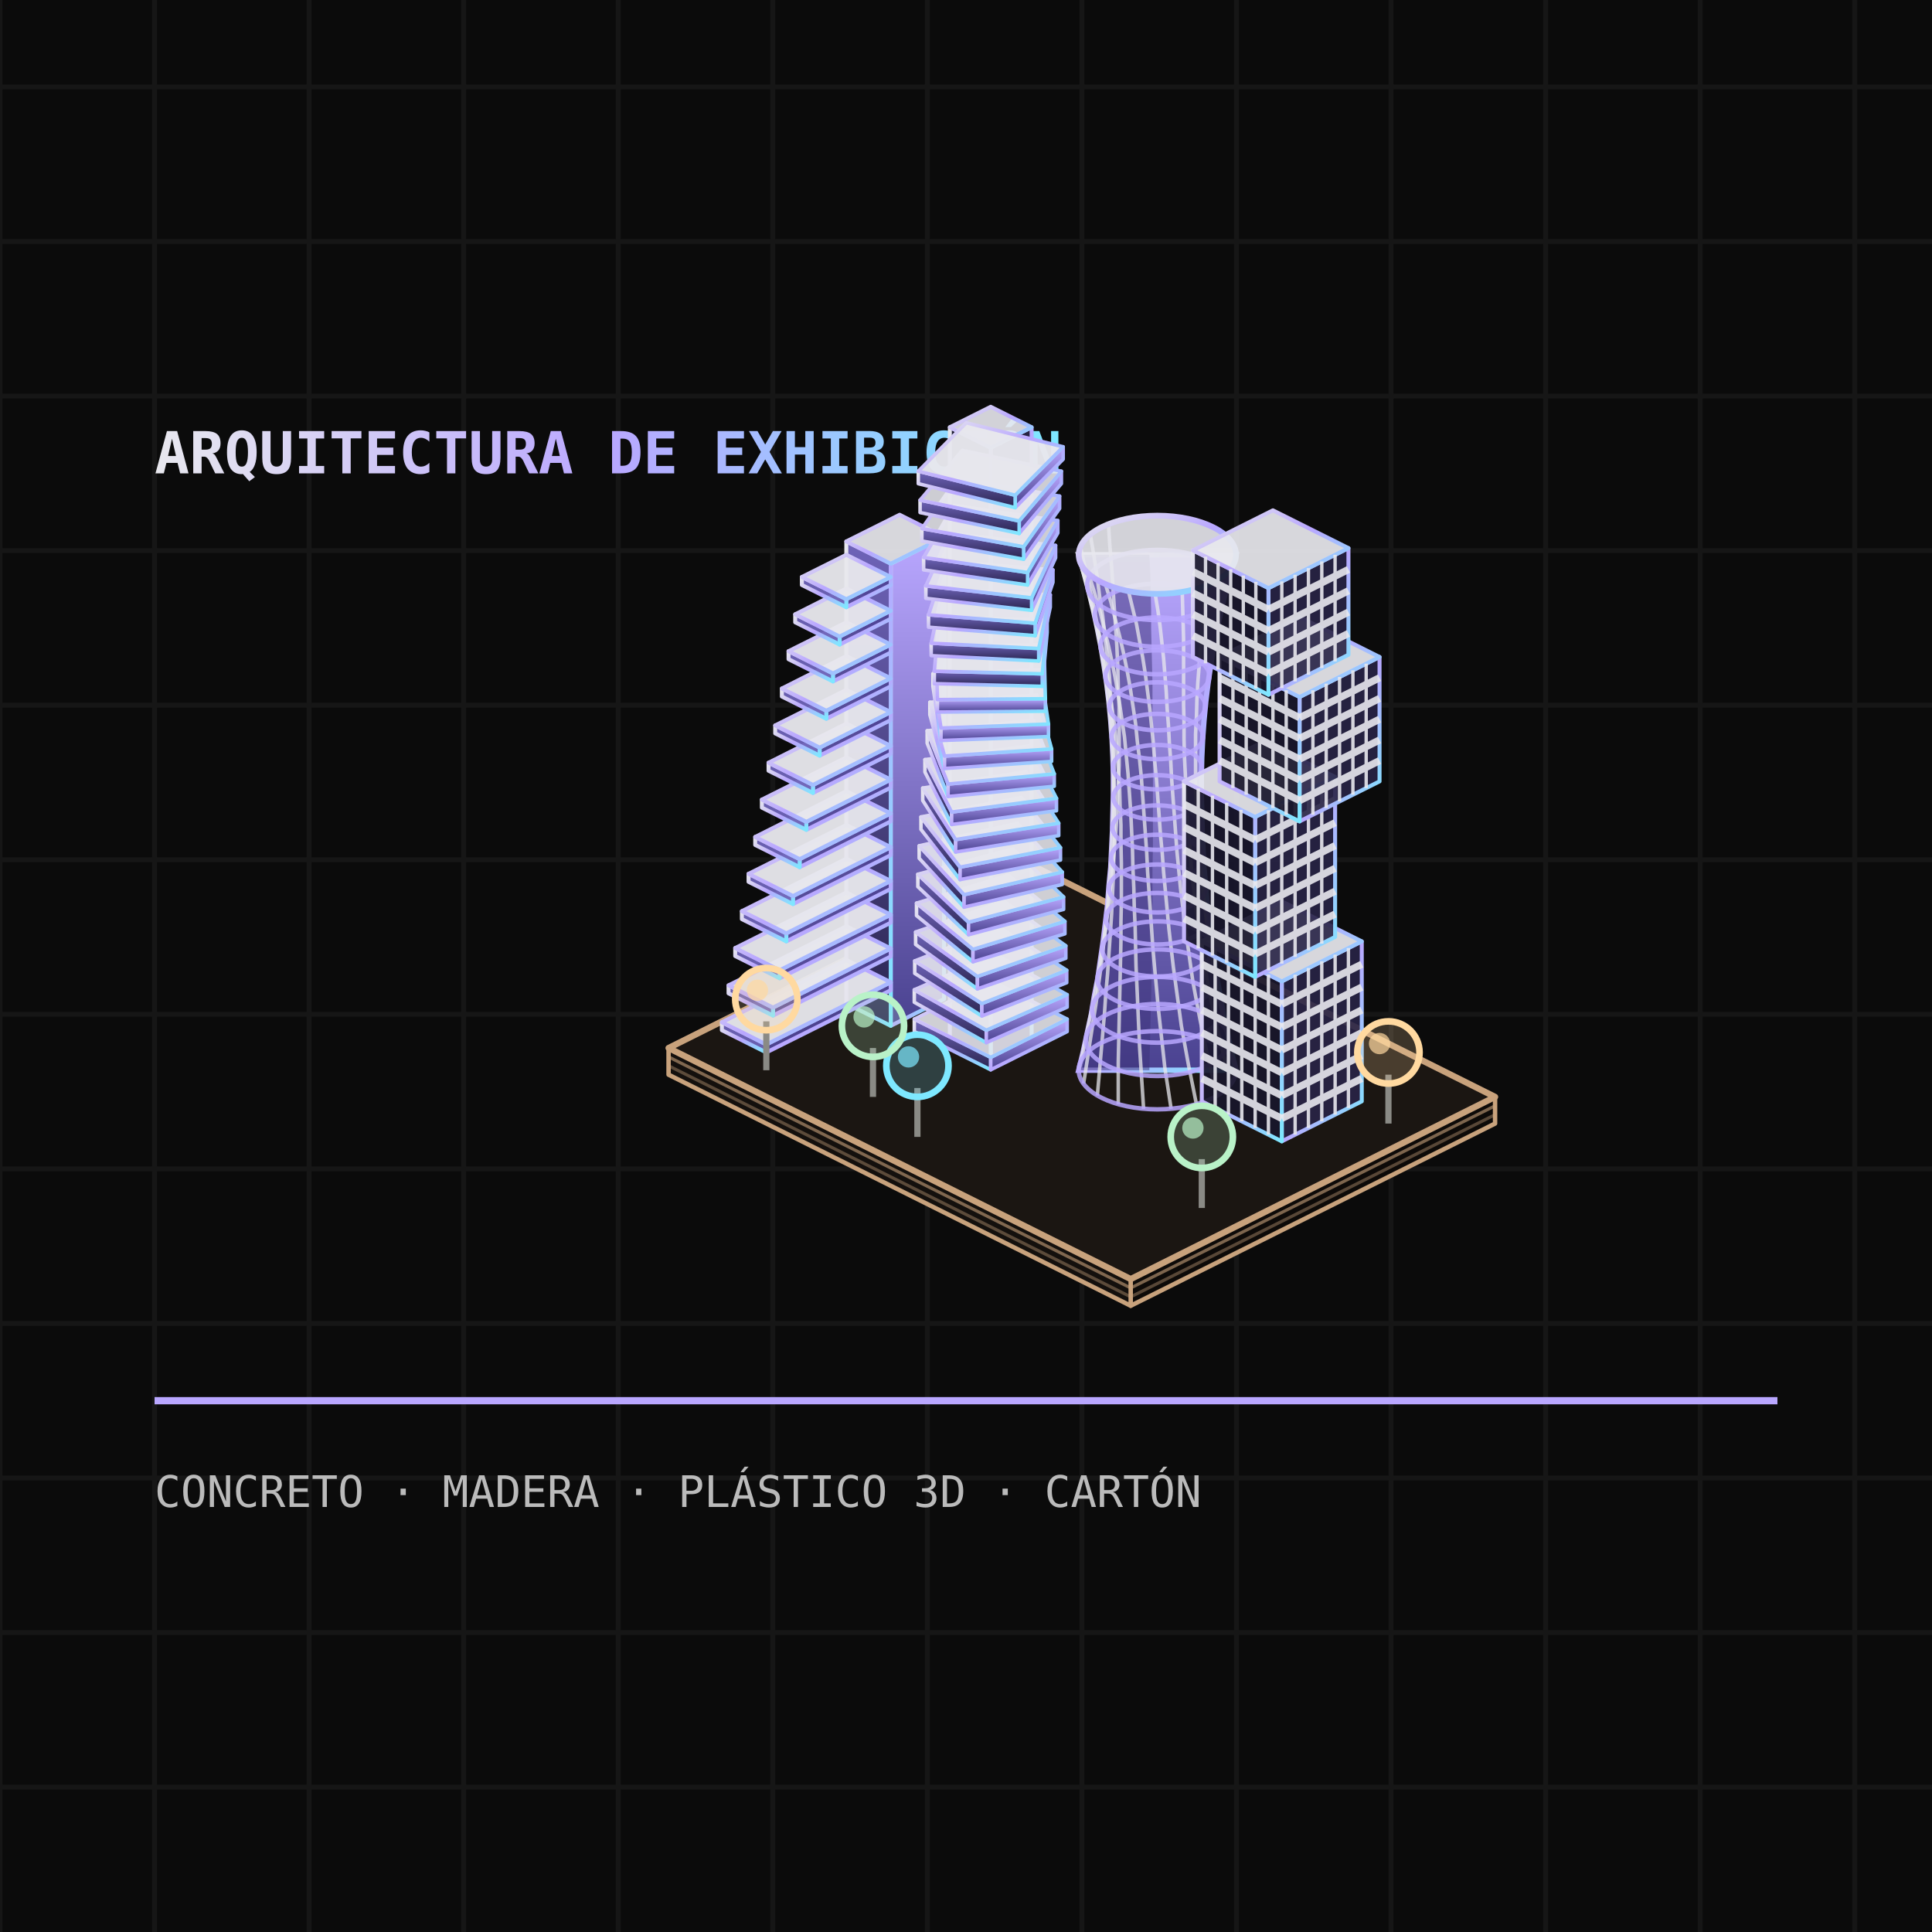
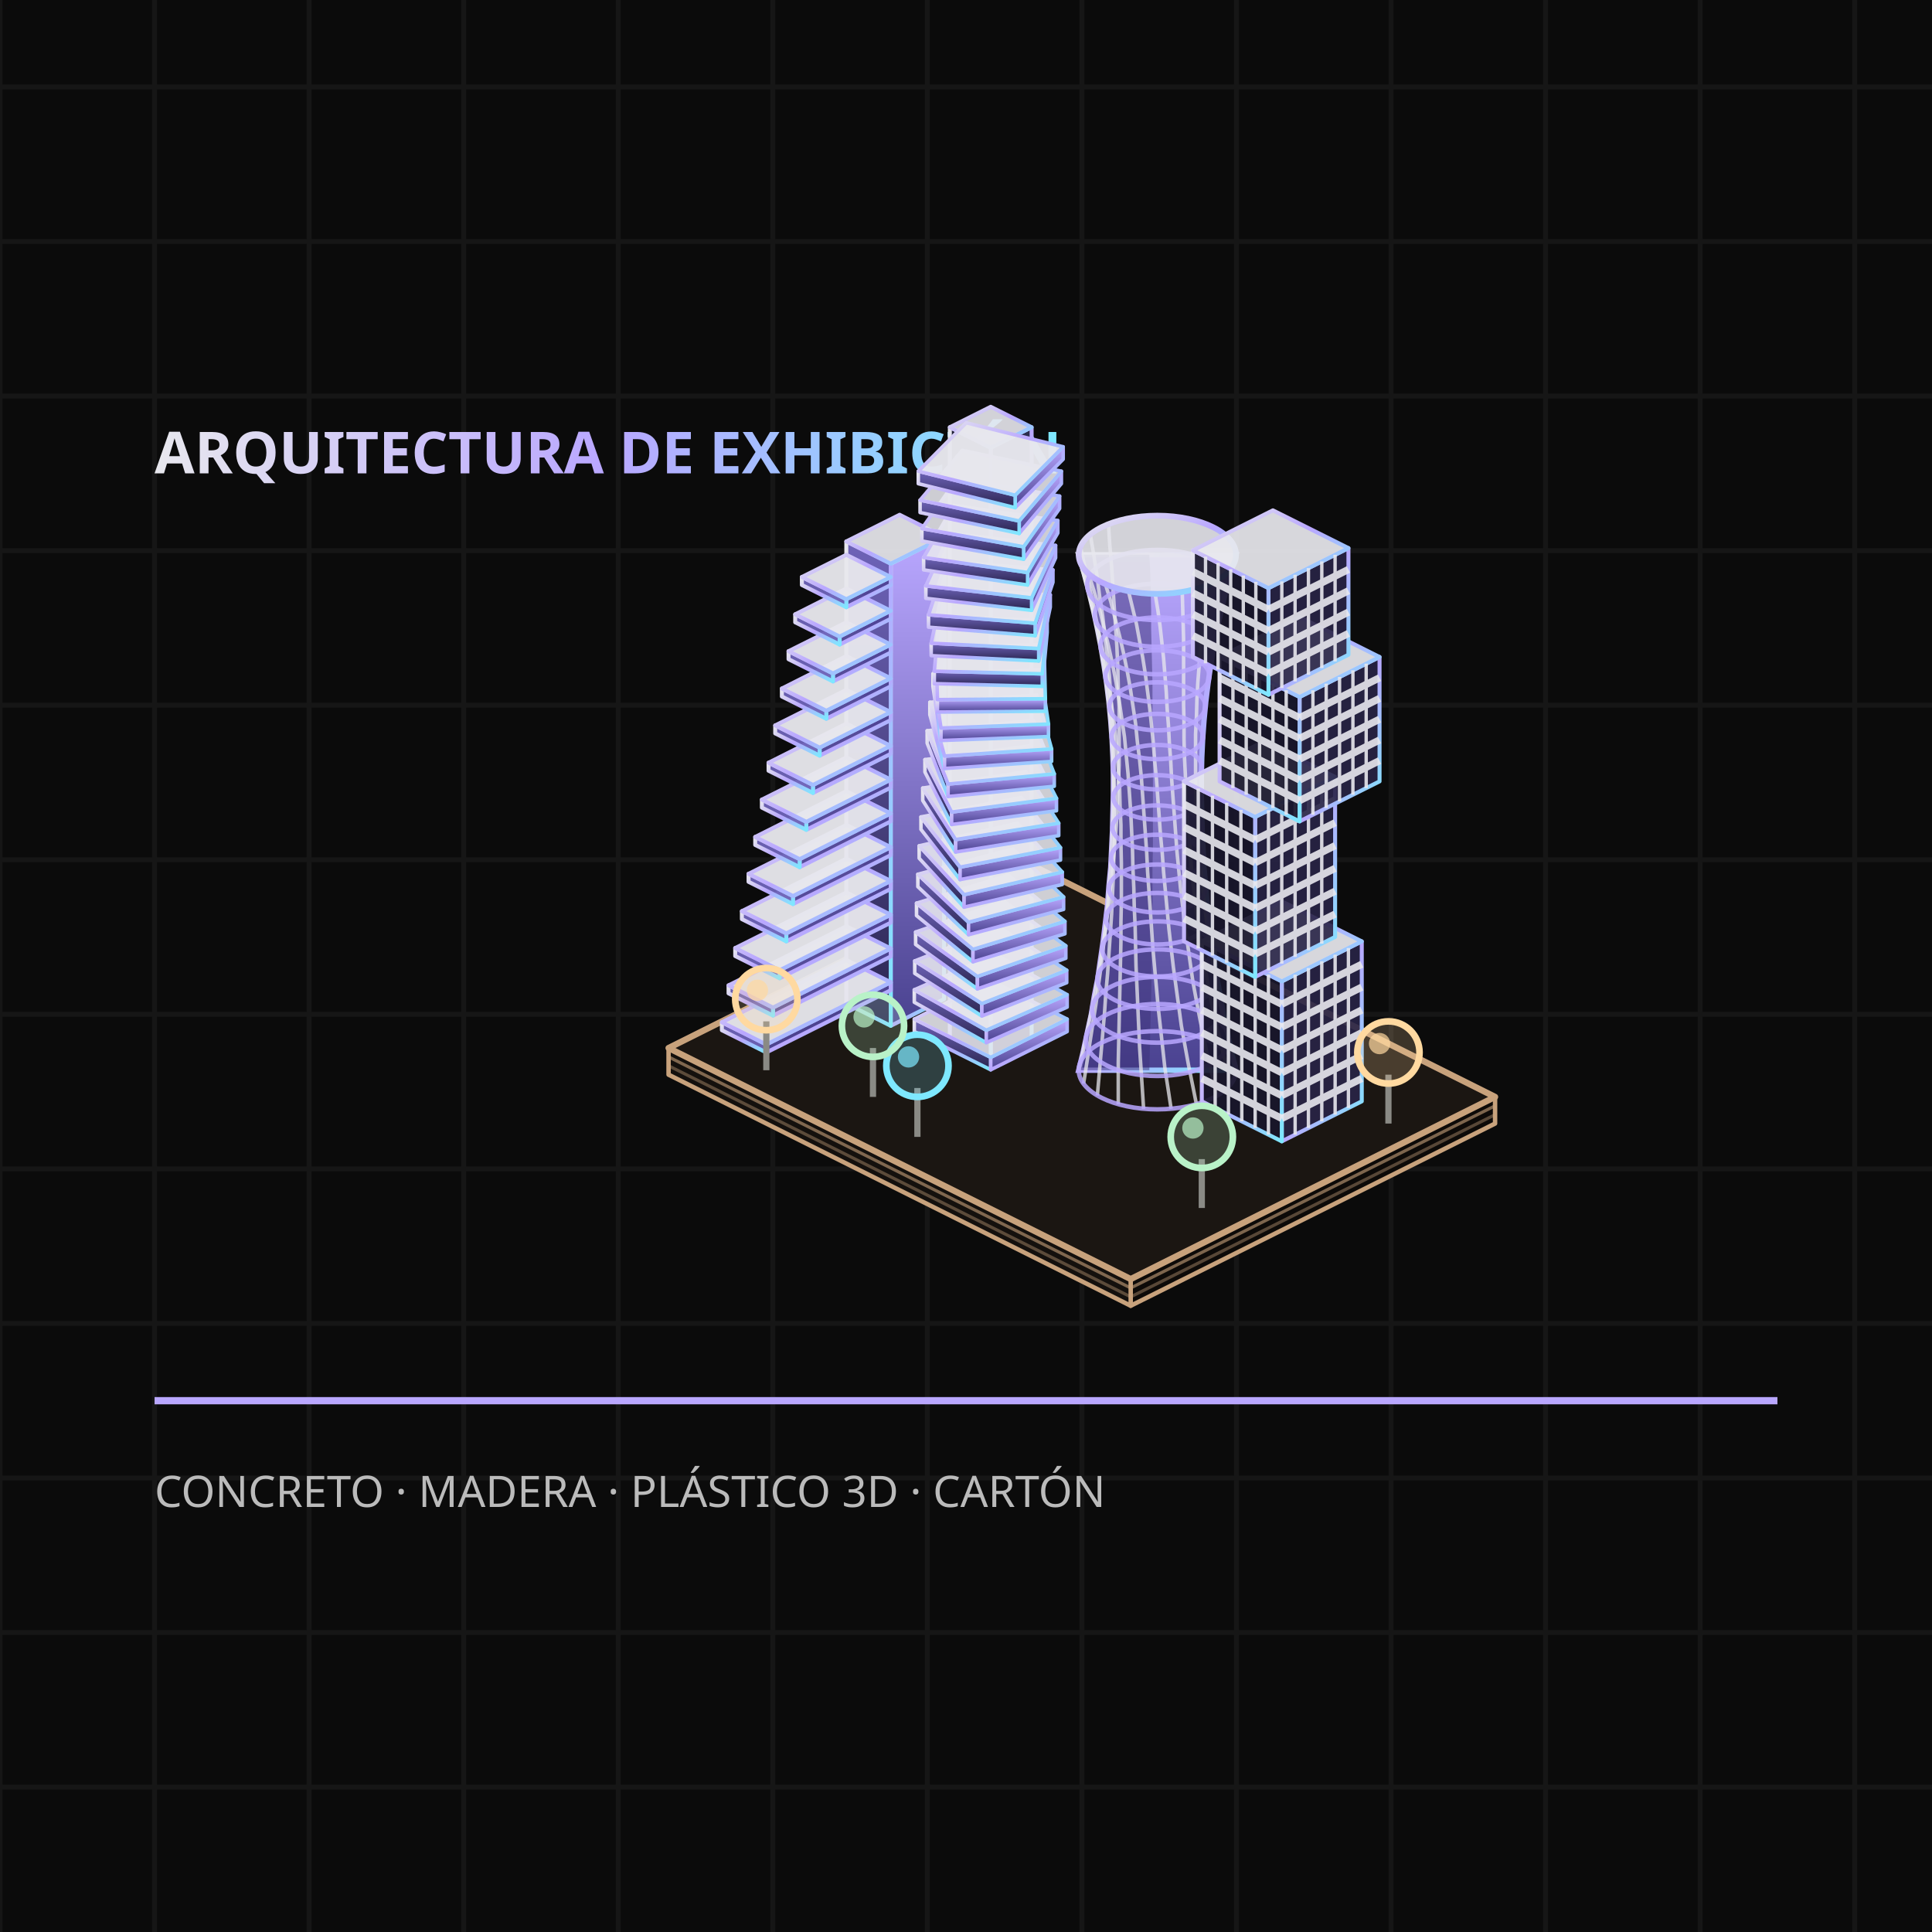
<svg xmlns="http://www.w3.org/2000/svg" viewBox="0 -50 400 400" role="img" aria-label="Representación arquitectónica de exhibición: complejo de cuatro torres sobre una base de madera">
  <defs>
    <linearGradient id="cromo" x1="0" x2="1">
      <stop offset="0" stop-color="#e8e8ee" />
      <stop offset="0.5" stop-color="#b9a7ff" />
      <stop offset="1" stop-color="#7ee8ff" />
    </linearGradient>
  </defs>
  <rect y="-50" width="400" height="400" fill="#0b0b0b" />
  <g stroke="#161616" stroke-width="1">
    <path d="M0 -50V350" />
    <path d="M32 -50V350" />
    <path d="M64 -50V350" />
    <path d="M96 -50V350" />
    <path d="M128 -50V350" />
    <path d="M160 -50V350" />
    <path d="M192 -50V350" />
    <path d="M224 -50V350" />
    <path d="M256 -50V350" />
    <path d="M288 -50V350" />
    <path d="M320 -50V350" />
    <path d="M352 -50V350" />
    <path d="M384 -50V350" />
    <path d="M0 -64H400" />
    <path d="M0 -32H400" />
    <path d="M0 0H400" />
    <path d="M0 32H400" />
    <path d="M0 64H400" />
    <path d="M0 96H400" />
    <path d="M0 128H400" />
    <path d="M0 160H400" />
    <path d="M0 192H400" />
    <path d="M0 224H400" />
    <path d="M0 256H400" />
    <path d="M0 288H400" />
    <path d="M0 320H400" />
  </g>
  <defs>
    <linearGradient id="fL" x1="0" y1="0" x2="0" y2="1">
      <stop offset="0" stop-color="#6e63b8" />
      <stop offset="1" stop-color="#2a2550" />
    </linearGradient>
    <linearGradient id="fR" x1="0" y1="0" x2="0" y2="1">
      <stop offset="0" stop-color="#b9a7ff" />
      <stop offset="1" stop-color="#4a4290" />
    </linearGradient>
    <linearGradient id="cB" x1="0" y1="0" x2="1" y2="1">
      <stop offset="0" stop-color="#e8e8ee" />
      <stop offset="0.5" stop-color="#b9a7ff" />
      <stop offset="1" stop-color="#7ee8ff" />
    </linearGradient>
  </defs>
-   <g font-family="Space Mono, monospace" font-size="11" fill="#999">
+   <g font-family="Montserrat, sans-serif" font-size="11" fill="#999">
    <text x="32" y="48" fill="url(#cromo)" font-size="12" font-weight="600">ARQUITECTURA DE EXHIBICIÓN</text>
    <g transform="translate(215.7 135.7) scale(0.92)">
      <polygon points="102,45 20,86 20,92 102,51" fill="#0d0a08" stroke="#c8a27c" stroke-width="1" stroke-linejoin="round" />
      <polygon points="20,86 -84,34 -84,40 20,92" fill="#14100d" stroke="#c8a27c" stroke-width="1" stroke-linejoin="round" />
      <polygon points="-2,-7 102,45 20,86 -84,34" fill="#1b1612" stroke="#c8a27c" stroke-width="1.4" stroke-linejoin="round" />
      <path d="M-84,36L20,88L102,47" stroke="#c8a27c" stroke-width="0.7" fill="none" opacity="0.6" />
      <path d="M-84,38L20,90L102,49" stroke="#c8a27c" stroke-width="0.7" fill="none" opacity="0.4" />
      <polygon points="-22,23 -34,29 -34,-75 -22,-81" fill="url(#fR)" stroke="url(#cB)" stroke-width="0.9" stroke-linejoin="round" />
      <polygon points="-44,24 -34,29 -34,-75 -44,-80" fill="url(#fL)" stroke="url(#cB)" stroke-width="0.9" stroke-linejoin="round" />
      <polygon points="-32,-86 -22,-81 -34,-75 -44,-80" fill="rgba(232,232,238,0.92)" stroke="url(#cB)" stroke-width="0.9" stroke-linejoin="round" />
      <polygon points="-34,21 -62,35 -62,33.2 -34,19.2" fill="rgba(80,70,150,0.95)" stroke="url(#cB)" stroke-width="0.9" stroke-linejoin="round" />
      <polygon points="-72,30 -62,35 -62,33.2 -72,28.2" fill="rgba(110,99,184,0.95)" stroke="url(#cB)" stroke-width="0.9" stroke-linejoin="round" />
      <polygon points="-44,14.2 -34,19.2 -62,33.2 -72,28.2" fill="rgba(232,232,238,0.95)" stroke="url(#cB)" stroke-width="0.9" stroke-linejoin="round" />
      <polygon points="-34,13.4 -60.5,26.7 -60.5,24.9 -34,11.6" fill="rgba(80,70,150,0.95)" stroke="url(#cB)" stroke-width="0.9" stroke-linejoin="round" />
      <polygon points="-70.5,21.7 -60.5,26.7 -60.5,24.9 -70.5,19.9" fill="rgba(110,99,184,0.95)" stroke="url(#cB)" stroke-width="0.9" stroke-linejoin="round" />
      <polygon points="-44,6.6 -34,11.6 -60.5,24.9 -70.5,19.9" fill="rgba(232,232,238,0.95)" stroke="url(#cB)" stroke-width="0.9" stroke-linejoin="round" />
      <polygon points="-34,5.8 -59,18.3 -59,16.5 -34,4" fill="rgba(80,70,150,0.95)" stroke="url(#cB)" stroke-width="0.9" stroke-linejoin="round" />
      <polygon points="-69,13.3 -59,18.3 -59,16.5 -69,11.5" fill="rgba(110,99,184,0.95)" stroke="url(#cB)" stroke-width="0.9" stroke-linejoin="round" />
      <polygon points="-44,-1 -34,4 -59,16.5 -69,11.5" fill="rgba(232,232,238,0.95)" stroke="url(#cB)" stroke-width="0.9" stroke-linejoin="round" />
      <polygon points="-34,-1.8 -57.5,10 -57.5,8.2 -34,-3.6" fill="rgba(80,70,150,0.95)" stroke="url(#cB)" stroke-width="0.9" stroke-linejoin="round" />
      <polygon points="-67.5,5 -57.5,10 -57.5,8.2 -67.5,3.2" fill="rgba(110,99,184,0.95)" stroke="url(#cB)" stroke-width="0.9" stroke-linejoin="round" />
      <polygon points="-44,-8.6 -34,-3.6 -57.5,8.2 -67.5,3.2" fill="rgba(232,232,238,0.95)" stroke="url(#cB)" stroke-width="0.9" stroke-linejoin="round" />
      <polygon points="-34,-9.4 -56,1.6 -56,-0.2 -34,-11.2" fill="rgba(80,70,150,0.95)" stroke="url(#cB)" stroke-width="0.9" stroke-linejoin="round" />
      <polygon points="-66,-3.4 -56,1.6 -56,-0.2 -66,-5.2" fill="rgba(110,99,184,0.95)" stroke="url(#cB)" stroke-width="0.9" stroke-linejoin="round" />
      <polygon points="-44,-16.2 -34,-11.2 -56,-0.2 -66,-5.2" fill="rgba(232,232,238,0.95)" stroke="url(#cB)" stroke-width="0.9" stroke-linejoin="round" />
      <polygon points="-34,-17 -54.5,-6.7 -54.5,-8.5 -34,-18.8" fill="rgba(80,70,150,0.95)" stroke="url(#cB)" stroke-width="0.9" stroke-linejoin="round" />
      <polygon points="-64.5,-11.7 -54.5,-6.7 -54.5,-8.5 -64.5,-13.5" fill="rgba(110,99,184,0.95)" stroke="url(#cB)" stroke-width="0.9" stroke-linejoin="round" />
      <polygon points="-44,-23.8 -34,-18.8 -54.5,-8.5 -64.5,-13.5" fill="rgba(232,232,238,0.95)" stroke="url(#cB)" stroke-width="0.9" stroke-linejoin="round" />
      <polygon points="-34,-24.6 -53,-15.1 -53,-16.9 -34,-26.4" fill="rgba(80,70,150,0.95)" stroke="url(#cB)" stroke-width="0.9" stroke-linejoin="round" />
      <polygon points="-63,-20.1 -53,-15.1 -53,-16.9 -63,-21.9" fill="rgba(110,99,184,0.95)" stroke="url(#cB)" stroke-width="0.9" stroke-linejoin="round" />
      <polygon points="-44,-31.4 -34,-26.4 -53,-16.9 -63,-21.9" fill="rgba(232,232,238,0.95)" stroke="url(#cB)" stroke-width="0.9" stroke-linejoin="round" />
      <polygon points="-34,-32.2 -51.5,-23.4 -51.5,-25.2 -34,-34" fill="rgba(80,70,150,0.95)" stroke="url(#cB)" stroke-width="0.9" stroke-linejoin="round" />
      <polygon points="-61.5,-28.4 -51.5,-23.4 -51.5,-25.2 -61.5,-30.2" fill="rgba(110,99,184,0.95)" stroke="url(#cB)" stroke-width="0.9" stroke-linejoin="round" />
      <polygon points="-44,-39 -34,-34 -51.5,-25.2 -61.5,-30.2" fill="rgba(232,232,238,0.95)" stroke="url(#cB)" stroke-width="0.9" stroke-linejoin="round" />
      <polygon points="-34,-39.8 -50,-31.8 -50,-33.6 -34,-41.6" fill="rgba(80,70,150,0.95)" stroke="url(#cB)" stroke-width="0.9" stroke-linejoin="round" />
      <polygon points="-60,-36.8 -50,-31.8 -50,-33.6 -60,-38.6" fill="rgba(110,99,184,0.95)" stroke="url(#cB)" stroke-width="0.9" stroke-linejoin="round" />
      <polygon points="-44,-46.6 -34,-41.6 -50,-33.6 -60,-38.6" fill="rgba(232,232,238,0.95)" stroke="url(#cB)" stroke-width="0.9" stroke-linejoin="round" />
      <polygon points="-34,-47.4 -48.5,-40.1 -48.5,-41.9 -34,-49.2" fill="rgba(80,70,150,0.95)" stroke="url(#cB)" stroke-width="0.9" stroke-linejoin="round" />
      <polygon points="-58.5,-45.1 -48.5,-40.1 -48.5,-41.9 -58.5,-46.9" fill="rgba(110,99,184,0.95)" stroke="url(#cB)" stroke-width="0.9" stroke-linejoin="round" />
      <polygon points="-44,-54.2 -34,-49.2 -48.5,-41.9 -58.5,-46.9" fill="rgba(232,232,238,0.95)" stroke="url(#cB)" stroke-width="0.9" stroke-linejoin="round" />
      <polygon points="-34,-55 -47,-48.5 -47,-50.3 -34,-56.8" fill="rgba(80,70,150,0.95)" stroke="url(#cB)" stroke-width="0.9" stroke-linejoin="round" />
      <polygon points="-57,-53.5 -47,-48.5 -47,-50.3 -57,-55.3" fill="rgba(110,99,184,0.95)" stroke="url(#cB)" stroke-width="0.9" stroke-linejoin="round" />
      <polygon points="-44,-61.8 -34,-56.8 -47,-50.3 -57,-55.3" fill="rgba(232,232,238,0.95)" stroke="url(#cB)" stroke-width="0.9" stroke-linejoin="round" />
      <polygon points="-34,-62.6 -45.5,-56.8 -45.5,-58.6 -34,-64.4" fill="rgba(80,70,150,0.95)" stroke="url(#cB)" stroke-width="0.9" stroke-linejoin="round" />
      <polygon points="-55.5,-61.8 -45.5,-56.8 -45.5,-58.6 -55.5,-63.6" fill="rgba(110,99,184,0.95)" stroke="url(#cB)" stroke-width="0.9" stroke-linejoin="round" />
      <polygon points="-44,-69.4 -34,-64.4 -45.5,-58.6 -55.5,-63.6" fill="rgba(232,232,238,0.95)" stroke="url(#cB)" stroke-width="0.9" stroke-linejoin="round" />
      <polygon points="-34,-70.2 -44,-65.2 -44,-67 -34,-72" fill="rgba(80,70,150,0.95)" stroke="url(#cB)" stroke-width="0.9" stroke-linejoin="round" />
      <polygon points="-54,-70.2 -44,-65.2 -44,-67 -54,-72" fill="rgba(110,99,184,0.95)" stroke="url(#cB)" stroke-width="0.9" stroke-linejoin="round" />
      <polygon points="-44,-77 -34,-72 -44,-67 -54,-72" fill="rgba(232,232,238,0.95)" stroke="url(#cB)" stroke-width="0.9" stroke-linejoin="round" />
      <polygon points="-2.3,32.3 -11.5,36.9 -11.5,-101.1 -2.3,-105.7" fill="rgba(40,36,70,0.95)" stroke="url(#cB)" stroke-width="0.9" stroke-linejoin="round" />
      <polygon points="-20.7,32.3 -11.5,36.9 -11.5,-101.1 -20.7,-105.7" fill="rgba(24,22,44,0.95)" stroke="url(#cB)" stroke-width="0.9" stroke-linejoin="round" />
      <polygon points="-11.5,-110.3 -2.3,-105.7 -11.5,-101.1 -20.7,-105.7" fill="rgba(232,232,238,0.9)" stroke="url(#cB)" stroke-width="0.9" stroke-linejoin="round" />
      <polygon points="-11.5,38.9 -28.7,30.3 -28.7,27.5 -11.5,36.1" fill="url(#fL)" stroke="url(#cB)" stroke-width="0.8" stroke-linejoin="round" />
      <polygon points="5.7,30.3 -11.5,38.9 -11.5,36.1 5.7,27.5" fill="url(#fR)" stroke="url(#cB)" stroke-width="0.8" stroke-linejoin="round" />
      <polygon points="-11.5,36.1 -28.7,27.5 -11.5,18.8 5.7,27.5" fill="rgba(232,232,238,0.88)" stroke="url(#cB)" stroke-width="0.8" stroke-linejoin="round" />
      <polygon points="-12.5,32.8 -28.7,23.7 -28.7,20.9 -12.5,30" fill="url(#fL)" stroke="url(#cB)" stroke-width="0.8" stroke-linejoin="round" />
      <polygon points="5.7,24.8 -12.5,32.8 -12.5,30 5.7,22" fill="url(#fR)" stroke="url(#cB)" stroke-width="0.8" stroke-linejoin="round" />
      <polygon points="-12.5,30 -28.7,20.9 -10.5,12.9 5.7,22" fill="rgba(232,232,238,0.88)" stroke="url(#cB)" stroke-width="0.8" stroke-linejoin="round" />
      <polygon points="-13.5,26.8 -28.6,17.2 -28.6,14.4 -13.5,24" fill="url(#fL)" stroke="url(#cB)" stroke-width="0.8" stroke-linejoin="round" />
      <polygon points="5.6,19.3 -13.5,26.8 -13.5,24 5.6,16.5" fill="url(#fR)" stroke="url(#cB)" stroke-width="0.8" stroke-linejoin="round" />
      <polygon points="-13.5,24 -28.6,14.4 -9.5,6.9 5.6,16.5" fill="rgba(232,232,238,0.88)" stroke="url(#cB)" stroke-width="0.8" stroke-linejoin="round" />
      <polygon points="-14.5,20.7 -28.4,10.7 -28.4,7.9 -14.5,17.9" fill="url(#fL)" stroke="url(#cB)" stroke-width="0.8" stroke-linejoin="round" />
      <polygon points="5.4,13.8 -14.5,20.7 -14.5,17.9 5.4,11" fill="url(#fR)" stroke="url(#cB)" stroke-width="0.8" stroke-linejoin="round" />
      <polygon points="-14.5,17.9 -28.4,7.9 -8.5,1 5.4,11" fill="rgba(232,232,238,0.88)" stroke="url(#cB)" stroke-width="0.8" stroke-linejoin="round" />
      <polygon points="-15.5,14.6 -28.2,4.2 -28.2,1.4 -15.5,11.8" fill="url(#fL)" stroke="url(#cB)" stroke-width="0.8" stroke-linejoin="round" />
      <polygon points="5.2,8.3 -15.5,14.6 -15.5,11.8 5.2,5.5" fill="url(#fR)" stroke="url(#cB)" stroke-width="0.8" stroke-linejoin="round" />
      <polygon points="-15.5,11.8 -28.2,1.4 -7.5,-4.9 5.2,5.5" fill="rgba(232,232,238,0.88)" stroke="url(#cB)" stroke-width="0.8" stroke-linejoin="round" />
      <polygon points="-16.5,8.5 -27.9,-2.3 -27.9,-5.1 -16.5,5.7" fill="url(#fL)" stroke="url(#cB)" stroke-width="0.8" stroke-linejoin="round" />
      <polygon points="4.9,2.8 -16.5,8.5 -16.5,5.7 4.9,0" fill="url(#fR)" stroke="url(#cB)" stroke-width="0.8" stroke-linejoin="round" />
      <polygon points="-16.5,5.7 -27.9,-5.1 -6.5,-10.8 4.9,0" fill="rgba(232,232,238,0.88)" stroke="url(#cB)" stroke-width="0.8" stroke-linejoin="round" />
      <polygon points="-17.5,2.3 -27.6,-8.7 -27.6,-11.5 -17.5,-0.5" fill="url(#fL)" stroke="url(#cB)" stroke-width="0.8" stroke-linejoin="round" />
      <polygon points="4.6,-2.8 -17.5,2.3 -17.5,-0.5 4.6,-5.6" fill="url(#fR)" stroke="url(#cB)" stroke-width="0.8" stroke-linejoin="round" />
      <polygon points="-17.5,-0.5 -27.6,-11.5 -5.5,-16.6 4.6,-5.6" fill="rgba(232,232,238,0.88)" stroke="url(#cB)" stroke-width="0.8" stroke-linejoin="round" />
      <polygon points="-18.4,-3.9 -27.2,-15.2 -27.2,-18 -18.4,-6.7" fill="url(#fL)" stroke="url(#cB)" stroke-width="0.8" stroke-linejoin="round" />
      <polygon points="4.2,-8.3 -18.4,-3.9 -18.4,-6.7 4.2,-11.1" fill="url(#fR)" stroke="url(#cB)" stroke-width="0.8" stroke-linejoin="round" />
      <polygon points="-18.4,-6.7 -27.2,-18 -4.6,-22.4 4.2,-11.1" fill="rgba(232,232,238,0.88)" stroke="url(#cB)" stroke-width="0.8" stroke-linejoin="round" />
      <polygon points="-19.4,-10.1 -26.8,-21.7 -26.8,-24.5 -19.4,-12.9" fill="url(#fL)" stroke="url(#cB)" stroke-width="0.8" stroke-linejoin="round" />
      <polygon points="3.8,-13.8 -19.4,-10.1 -19.4,-12.9 3.8,-16.6" fill="url(#fR)" stroke="url(#cB)" stroke-width="0.8" stroke-linejoin="round" />
      <polygon points="-19.4,-12.9 -26.8,-24.5 -3.6,-28.2 3.8,-16.6" fill="rgba(232,232,238,0.88)" stroke="url(#cB)" stroke-width="0.8" stroke-linejoin="round" />
      <polygon points="-20.3,-16.3 -26.3,-28.1 -26.3,-30.9 -20.3,-19.1" fill="url(#fL)" stroke="url(#cB)" stroke-width="0.8" stroke-linejoin="round" />
      <polygon points="3.3,-19.4 -20.3,-16.3 -20.3,-19.1 3.3,-22.2" fill="url(#fR)" stroke="url(#cB)" stroke-width="0.8" stroke-linejoin="round" />
      <polygon points="-20.3,-19.1 -26.3,-30.9 -2.7,-34 3.3,-22.2" fill="rgba(232,232,238,0.88)" stroke="url(#cB)" stroke-width="0.8" stroke-linejoin="round" />
      <polygon points="-21.1,-22.6 -25.8,-34.6 -25.8,-37.4 -21.1,-25.4" fill="url(#fL)" stroke="url(#cB)" stroke-width="0.8" stroke-linejoin="round" />
      <polygon points="2.8,-24.9 -21.1,-22.6 -21.1,-25.4 2.8,-27.7" fill="url(#fR)" stroke="url(#cB)" stroke-width="0.8" stroke-linejoin="round" />
      <polygon points="-21.1,-25.4 -25.8,-37.4 -1.9,-39.7 2.8,-27.7" fill="rgba(232,232,238,0.88)" stroke="url(#cB)" stroke-width="0.8" stroke-linejoin="round" />
      <polygon points="-21.9,-28.9 -25.2,-41 -25.2,-43.8 -21.9,-31.7" fill="url(#fL)" stroke="url(#cB)" stroke-width="0.8" stroke-linejoin="round" />
      <polygon points="2.2,-30.5 -21.9,-28.9 -21.9,-31.7 2.2,-33.3" fill="url(#fR)" stroke="url(#cB)" stroke-width="0.8" stroke-linejoin="round" />
      <polygon points="-21.9,-31.7 -25.2,-43.8 -1.1,-45.4 2.2,-33.3" fill="rgba(232,232,238,0.88)" stroke="url(#cB)" stroke-width="0.8" stroke-linejoin="round" />
      <polygon points="-22.7,-35.2 -24.5,-47.4 -24.5,-50.2 -22.7,-38" fill="url(#fL)" stroke="url(#cB)" stroke-width="0.8" stroke-linejoin="round" />
      <polygon points="1.5,-36.1 -22.7,-35.2 -22.7,-38 1.5,-38.9" fill="url(#fR)" stroke="url(#cB)" stroke-width="0.8" stroke-linejoin="round" />
      <polygon points="-22.7,-38 -24.5,-50.2 -0.3,-51.1 1.5,-38.9" fill="rgba(232,232,238,0.88)" stroke="url(#cB)" stroke-width="0.8" stroke-linejoin="round" />
      <polygon points="-23.5,-41.6 -23.8,-53.7 -23.8,-56.5 -23.5,-44.4" fill="url(#fL)" stroke="url(#cB)" stroke-width="0.8" stroke-linejoin="round" />
      <polygon points="0.8,-41.8 -23.5,-41.6 -23.5,-44.4 0.8,-44.6" fill="url(#fR)" stroke="url(#cB)" stroke-width="0.8" stroke-linejoin="round" />
      <polygon points="-23.5,-44.4 -23.8,-56.5 0.5,-56.7 0.8,-44.6" fill="rgba(232,232,238,0.88)" stroke="url(#cB)" stroke-width="0.8" stroke-linejoin="round" />
      <polygon points="1.2,-59.5 0.1,-47.4 0.1,-50.2 1.2,-62.3" fill="url(#fR)" stroke="url(#cB)" stroke-width="0.8" stroke-linejoin="round" />
      <polygon points="0.1,-47.4 -24.2,-48 -24.2,-50.8 0.1,-50.2" fill="url(#fL)" stroke="url(#cB)" stroke-width="0.8" stroke-linejoin="round" />
      <polygon points="-24.2,-50.8 -23.1,-62.9 1.2,-62.3 0.1,-50.2" fill="rgba(232,232,238,0.88)" stroke="url(#cB)" stroke-width="0.8" stroke-linejoin="round" />
      <polygon points="1.9,-65.2 -0.7,-53.1 -0.7,-55.9 1.9,-68" fill="url(#fR)" stroke="url(#cB)" stroke-width="0.8" stroke-linejoin="round" />
      <polygon points="-0.7,-53.1 -24.9,-54.3 -24.9,-57.1 -0.7,-55.9" fill="url(#fL)" stroke="url(#cB)" stroke-width="0.8" stroke-linejoin="round" />
      <polygon points="-24.9,-57.1 -22.3,-69.2 1.9,-68 -0.7,-55.9" fill="rgba(232,232,238,0.88)" stroke="url(#cB)" stroke-width="0.8" stroke-linejoin="round" />
      <polygon points="2.5,-70.8 -1.5,-58.8 -1.5,-61.6 2.5,-73.6" fill="url(#fR)" stroke="url(#cB)" stroke-width="0.8" stroke-linejoin="round" />
      <polygon points="-1.5,-58.8 -25.5,-60.7 -25.5,-63.5 -1.5,-61.6" fill="url(#fL)" stroke="url(#cB)" stroke-width="0.8" stroke-linejoin="round" />
      <polygon points="-25.5,-63.5 -21.5,-75.5 2.5,-73.6 -1.5,-61.6" fill="rgba(232,232,238,0.88)" stroke="url(#cB)" stroke-width="0.8" stroke-linejoin="round" />
      <polygon points="3.1,-76.3 -2.3,-64.5 -2.3,-67.3 3.1,-79.1" fill="url(#fR)" stroke="url(#cB)" stroke-width="0.8" stroke-linejoin="round" />
      <polygon points="-2.3,-64.5 -26.1,-67.2 -26.1,-70 -2.3,-67.3" fill="url(#fL)" stroke="url(#cB)" stroke-width="0.8" stroke-linejoin="round" />
      <polygon points="-26.1,-70 -20.7,-81.8 3.1,-79.1 -2.3,-67.3" fill="rgba(232,232,238,0.88)" stroke="url(#cB)" stroke-width="0.8" stroke-linejoin="round" />
      <polygon points="3.6,-81.9 -3.2,-70.2 -3.2,-73 3.6,-84.7" fill="url(#fR)" stroke="url(#cB)" stroke-width="0.8" stroke-linejoin="round" />
      <polygon points="-3.2,-70.2 -26.6,-73.6 -26.6,-76.4 -3.2,-73" fill="url(#fL)" stroke="url(#cB)" stroke-width="0.8" stroke-linejoin="round" />
      <polygon points="-26.6,-76.4 -19.8,-88.1 3.6,-84.7 -3.2,-73" fill="rgba(232,232,238,0.88)" stroke="url(#cB)" stroke-width="0.8" stroke-linejoin="round" />
      <polygon points="4,-87.4 -4.1,-76 -4.1,-78.8 4,-90.2" fill="url(#fR)" stroke="url(#cB)" stroke-width="0.8" stroke-linejoin="round" />
      <polygon points="-4.1,-76 -27,-80.1 -27,-82.9 -4.1,-78.8" fill="url(#fL)" stroke="url(#cB)" stroke-width="0.8" stroke-linejoin="round" />
      <polygon points="-27,-82.9 -18.9,-94.3 4,-90.2 -4.1,-78.8" fill="rgba(232,232,238,0.88)" stroke="url(#cB)" stroke-width="0.8" stroke-linejoin="round" />
      <polygon points="4.4,-93 -5.1,-81.8 -5.1,-84.6 4.4,-95.8" fill="url(#fR)" stroke="url(#cB)" stroke-width="0.8" stroke-linejoin="round" />
      <polygon points="-5.1,-81.8 -27.4,-86.5 -27.4,-89.3 -5.1,-84.6" fill="url(#fL)" stroke="url(#cB)" stroke-width="0.8" stroke-linejoin="round" />
      <polygon points="-27.4,-89.3 -17.9,-100.5 4.4,-95.8 -5.1,-84.6" fill="rgba(232,232,238,0.88)" stroke="url(#cB)" stroke-width="0.8" stroke-linejoin="round" />
      <polygon points="4.8,-98.5 -6,-87.6 -6,-90.4 4.8,-101.3" fill="url(#fR)" stroke="url(#cB)" stroke-width="0.8" stroke-linejoin="round" />
      <polygon points="-6,-87.6 -27.8,-93 -27.8,-95.8 -6,-90.4" fill="url(#fL)" stroke="url(#cB)" stroke-width="0.8" stroke-linejoin="round" />
      <polygon points="-27.8,-95.8 -17,-106.7 4.8,-101.3 -6,-90.4" fill="rgba(232,232,238,0.97)" stroke="url(#cB)" stroke-width="0.8" stroke-linejoin="round" />
      <path d="M8.3,39L9.3,34.9L10.2,30.7L11.1,26.6L11.8,22.4L12.6,18.3L13.2,14.1L13.8,10L14.3,5.9L14.8,1.7L15.1,-2.4L15.5,-6.6L15.7,-10.7L15.9,-14.9L16,-19L16.1,-23.1L16.1,-27.3L16,-31.4L15.8,-35.6L15.5,-39.7L15.1,-43.9L14.6,-48L14,-52.1L13.3,-56.3L12.5,-60.4L11.6,-64.6L10.6,-68.7L9.5,-72.9L8.3,-77L43.7,-77L42.5,-72.9L41.4,-68.7L40.4,-64.6L39.5,-60.4L38.7,-56.3L38,-52.1L37.4,-48L36.9,-43.9L36.5,-39.7L36.2,-35.6L36,-31.4L35.9,-27.3L35.9,-23.1L36,-19L36.1,-14.9L36.3,-10.7L36.5,-6.6L36.9,-2.4L37.2,1.7L37.7,5.9L38.2,10L38.8,14.1L39.4,18.3L40.2,22.4L40.9,26.6L41.8,30.7L42.7,34.9L43.7,39Z" fill="url(#fR)" stroke="url(#cB)" stroke-width="1.2" />
      <path d="M8.3,39L9.3,34.9L10.2,30.7L11.1,26.6L11.8,22.4L12.6,18.3L13.2,14.1L13.8,10L14.3,5.9L14.8,1.7L15.1,-2.4L15.5,-6.6L15.7,-10.7L15.9,-14.9L16,-19L16.1,-23.1L16.1,-27.3L16,-31.4L15.8,-35.6L15.5,-39.7L15.1,-43.9L14.6,-48L14,-52.1L13.3,-56.3L12.5,-60.4L11.6,-64.6L10.6,-68.7L9.5,-72.9L8.3,-77L24.2,-77L24.4,-72.9L24.5,-68.7L24.6,-64.6L24.6,-60.4L24.7,-56.3L24.8,-52.1L24.9,-48L24.9,-43.9L24.9,-39.7L25,-35.6L25,-31.4L25,-27.3L25,-23.1L25,-19L25,-14.9L25,-10.7L24.9,-6.6L24.9,-2.4L24.9,1.7L24.8,5.9L24.8,10L24.7,14.1L24.7,18.3L24.6,22.4L24.5,26.6L24.4,30.7L24.3,34.9L24.2,39Z" fill="rgba(60,50,120,0.5)" />
      <path d="M43.7,39L42.7,35.1L41.8,31.2L40.9,27.3L40,23.3L39.3,19.4L38.6,15.4L37.9,11.4L37.3,7.3L36.8,3.3L36.3,-0.7L35.9,-4.7L35.5,-8.8L35.2,-12.8L35,-16.8L34.8,-20.8L34.6,-24.8L34.6,-28.8L34.6,-32.8L34.6,-36.7L34.8,-40.6L34.9,-44.4L35.1,-48.2L35.4,-52L35.7,-55.7L36,-59.4L36.3,-63L36.7,-66.6L37,-70.1" fill="none" stroke="#e8e8ee" stroke-width="0.8" opacity="0.75" />
      <path d="M42.6,42L41.5,38L40.5,33.9L39.5,29.8L38.6,25.7L37.7,21.6L37,17.4L36.3,13.3L35.6,9.2L35,5.1L34.5,0.9L34,-3.2L33.6,-7.3L33.3,-11.4L32.9,-15.4L32.7,-19.5L32.4,-23.5L32.3,-27.5L32.1,-31.5L32,-35.4L32,-39.3L31.9,-43.1L31.9,-46.9L31.9,-50.6L31.9,-54.3L31.9,-58L31.8,-61.6L31.7,-65.1L31.6,-68.6" fill="none" stroke="#e8e8ee" stroke-width="0.8" opacity="0.75" />
      <path d="M39.5,44.7L38.4,40.4L37.4,36.2L36.5,31.9L35.6,27.6L34.8,23.4L34,19.1L33.4,14.9L32.8,10.6L32.2,6.4L31.7,2.2L31.2,-2L30.8,-6.2L30.4,-10.3L30.1,-14.5L29.8,-18.6L29.5,-22.6L29.2,-26.7L29,-30.7L28.7,-34.6L28.5,-38.5L28.2,-42.4L28,-46.2L27.7,-50L27.4,-53.7L27,-57.4L26.6,-61L26.1,-64.6L25.5,-68.2" fill="none" stroke="#e8e8ee" stroke-width="0.8" opacity="0.75" />
      <path d="M34.8,46.7L33.9,42.2L33,37.8L32.2,33.4L31.4,29L30.8,24.6L30.2,20.2L29.6,15.8L29.1,11.5L28.6,7.2L28.2,2.9L27.8,-1.4L27.4,-5.6L27.1,-9.8L26.7,-14L26.4,-18.2L26.1,-22.3L25.8,-26.4L25.4,-30.5L25.1,-34.5L24.7,-38.4L24.3,-42.3L23.8,-46.2L23.3,-50.1L22.7,-53.9L22,-57.6L21.3,-61.4L20.4,-65.1L19.5,-68.8" fill="none" stroke="#e8e8ee" stroke-width="0.8" opacity="0.75" />
      <path d="M29.1,47.7L28.4,43.1L27.7,38.6L27.2,34L26.7,29.5L26.2,25L25.8,20.5L25.4,16.1L25,11.7L24.7,7.3L24.4,2.9L24.1,-1.4L23.8,-5.7L23.6,-10L23.3,-14.2L23,-18.4L22.7,-22.6L22.4,-26.8L22,-30.9L21.5,-34.9L21.1,-39L20.5,-43L19.9,-47L19.2,-50.9L18.4,-54.8L17.5,-58.7L16.5,-62.6L15.5,-66.5L14.3,-70.4" fill="none" stroke="#e8e8ee" stroke-width="0.8" opacity="0.75" />
      <path d="M22.9,47.7L22.6,43L22.3,38.4L22,33.8L21.8,29.2L21.6,24.6L21.4,20.1L21.2,15.6L21.1,11.2L21,6.7L20.8,2.3L20.7,-2L20.5,-6.4L20.4,-10.7L20.2,-15L20,-19.2L19.7,-23.5L19.4,-27.7L19,-31.8L18.6,-36L18,-40.1L17.4,-44.2L16.7,-48.3L15.9,-52.4L15,-56.5L14,-60.5L13,-64.6L11.8,-68.7L10.5,-72.8" fill="none" stroke="#e8e8ee" stroke-width="0.8" opacity="0.75" />
      <path d="M17.2,46.7L17.2,42L17.2,37.3L17.3,32.7L17.4,28.1L17.5,23.5L17.6,19L17.7,14.5L17.8,10L17.8,5.6L17.9,1.2L17.9,-3.2L17.9,-7.6L17.8,-11.9L17.8,-16.2L17.6,-20.5L17.5,-24.8L17.2,-29L16.9,-33.3L16.5,-37.5L15.9,-41.7L15.3,-45.9L14.7,-50.1L13.9,-54.4L13,-58.6L12,-62.8L10.9,-67.1L9.8,-71.4L8.5,-75.7" fill="none" stroke="#e8e8ee" stroke-width="0.8" opacity="0.75" />
      <path d="M12.5,44.7L12.9,40L13.3,35.4L13.7,30.8L14.1,26.2L14.4,21.7L14.8,17.2L15.1,12.8L15.4,8.4L15.7,3.9L15.9,-0.4L16.1,-4.8L16.2,-9.1L16.3,-13.5L16.3,-17.8L16.3,-22.1L16.2,-26.4L16.1,-30.7L15.8,-35L15.5,-39.3L15.1,-43.6L14.6,-47.9L14,-52.2L13.3,-56.5L12.5,-60.9L11.7,-65.3L10.7,-69.8L9.7,-74.2L8.7,-78.8" fill="none" stroke="#e8e8ee" stroke-width="0.8" opacity="0.75" />
      <path d="M9.4,42L10.1,37.5L10.8,32.9L11.5,28.4L12.2,24L12.8,19.5L13.4,15.1L13.9,10.8L14.4,6.4L14.8,2.1L15.1,-2.3L15.5,-6.6L15.7,-10.9L15.9,-15.2L16.1,-19.5L16.2,-23.8L16.2,-28.1L16.2,-32.4L16,-36.7L15.8,-41.1L15.5,-45.4L15.2,-49.8L14.7,-54.3L14.2,-58.7L13.7,-63.2L13,-67.7L12.4,-72.3L11.7,-76.9L10.9,-81.6" fill="none" stroke="#e8e8ee" stroke-width="0.8" opacity="0.75" />
      <path d="M8.3,39L9.3,34.6L10.2,30.2L11.1,25.9L12,21.5L12.7,17.2L13.4,12.9L14.1,8.6L14.7,4.4L15.2,0.1L15.7,-4.1L16.1,-8.4L16.5,-12.6L16.8,-16.9L17,-21.2L17.2,-25.4L17.4,-29.7L17.4,-34L17.4,-38.4L17.4,-42.7L17.2,-47.1L17.1,-51.6L16.9,-56.1L16.6,-60.6L16.3,-65.1L16,-69.8L15.7,-74.4L15.3,-79.1L15,-83.9" fill="none" stroke="#e8e8ee" stroke-width="0.8" opacity="0.75" />
      <ellipse cx="26" cy="39" rx="17.7" ry="8.8" fill="none" stroke="#b9a7ff" stroke-width="1" opacity="0.85" />
      <ellipse cx="26" cy="32.2" rx="16.1" ry="8.1" fill="none" stroke="#b9a7ff" stroke-width="1" opacity="0.85" />
      <ellipse cx="26" cy="25.4" rx="14.7" ry="7.4" fill="none" stroke="#b9a7ff" stroke-width="1" opacity="0.85" />
      <ellipse cx="26" cy="18.5" rx="13.5" ry="6.7" fill="none" stroke="#b9a7ff" stroke-width="1" opacity="0.85" />
      <ellipse cx="26" cy="11.7" rx="12.4" ry="6.2" fill="none" stroke="#b9a7ff" stroke-width="1" opacity="0.85" />
      <ellipse cx="26" cy="4.9" rx="11.6" ry="5.8" fill="none" stroke="#b9a7ff" stroke-width="1" opacity="0.85" />
      <ellipse cx="26" cy="-1.9" rx="10.9" ry="5.4" fill="none" stroke="#b9a7ff" stroke-width="1" opacity="0.85" />
      <ellipse cx="26" cy="-8.8" rx="10.4" ry="5.2" fill="none" stroke="#b9a7ff" stroke-width="1" opacity="0.85" />
      <ellipse cx="26" cy="-15.6" rx="10.1" ry="5" fill="none" stroke="#b9a7ff" stroke-width="1" opacity="0.85" />
      <ellipse cx="26" cy="-22.4" rx="9.9" ry="5" fill="none" stroke="#b9a7ff" stroke-width="1" opacity="0.85" />
      <ellipse cx="26" cy="-29.2" rx="10" ry="5" fill="none" stroke="#b9a7ff" stroke-width="1" opacity="0.85" />
      <ellipse cx="26" cy="-36.1" rx="10.3" ry="5.1" fill="none" stroke="#b9a7ff" stroke-width="1" opacity="0.85" />
      <ellipse cx="26" cy="-42.9" rx="10.8" ry="5.4" fill="none" stroke="#b9a7ff" stroke-width="1" opacity="0.85" />
      <ellipse cx="26" cy="-49.7" rx="11.7" ry="5.8" fill="none" stroke="#b9a7ff" stroke-width="1" opacity="0.85" />
      <ellipse cx="26" cy="-56.5" rx="12.8" ry="6.4" fill="none" stroke="#b9a7ff" stroke-width="1" opacity="0.85" />
      <ellipse cx="26" cy="-63.4" rx="14.1" ry="7.1" fill="none" stroke="#b9a7ff" stroke-width="1" opacity="0.85" />
      <ellipse cx="26" cy="-70.2" rx="15.8" ry="7.9" fill="none" stroke="#b9a7ff" stroke-width="1" opacity="0.85" />
      <ellipse cx="26" cy="-77" rx="17.7" ry="8.8" fill="none" stroke="#b9a7ff" stroke-width="1" opacity="1" />
      <ellipse cx="26" cy="-77" rx="17.7" ry="8.8" fill="rgba(232,232,238,0.9)" stroke="url(#cB)" stroke-width="1.3" />
      <polygon points="72,46 54,55 54,19 72,10" fill="rgba(40,36,70,0.9)" stroke="url(#cB)" stroke-width="0.9" stroke-linejoin="round" />
      <polygon points="36,46 54,55 54,19 36,10" fill="rgba(24,22,44,0.92)" stroke="url(#cB)" stroke-width="0.9" stroke-linejoin="round" />
      <polygon points="54,1 72,10 54,19 36,10" fill="rgba(232,232,238,0.92)" stroke="url(#cB)" stroke-width="0.9" stroke-linejoin="round" />
      <g transform="matrix(-18 9 0 -36 72 46)" stroke="#e8e8ee" fill="none" opacity="0.9">
        <path d="M0.167 0V1" stroke-width="0.7" vector-effect="non-scaling-stroke" />
        <path d="M0.333 0V1" stroke-width="0.7" vector-effect="non-scaling-stroke" />
        <path d="M0.5 0V1" stroke-width="0.7" vector-effect="non-scaling-stroke" />
        <path d="M0.667 0V1" stroke-width="0.7" vector-effect="non-scaling-stroke" />
        <path d="M0.833 0V1" stroke-width="0.7" vector-effect="non-scaling-stroke" />
        <path d="M0 0.143H1" stroke-width="1.5" vector-effect="non-scaling-stroke" />
        <path d="M0 0.286H1" stroke-width="1.5" vector-effect="non-scaling-stroke" />
        <path d="M0 0.429H1" stroke-width="1.5" vector-effect="non-scaling-stroke" />
        <path d="M0 0.571H1" stroke-width="1.5" vector-effect="non-scaling-stroke" />
        <path d="M0 0.714H1" stroke-width="1.5" vector-effect="non-scaling-stroke" />
        <path d="M0 0.857H1" stroke-width="1.5" vector-effect="non-scaling-stroke" />
      </g>
      <g transform="matrix(18 9 0 -36 36 46)" stroke="#e8e8ee" fill="none" opacity="0.9">
        <path d="M0.167 0V1" stroke-width="0.7" vector-effect="non-scaling-stroke" />
        <path d="M0.333 0V1" stroke-width="0.7" vector-effect="non-scaling-stroke" />
        <path d="M0.5 0V1" stroke-width="0.7" vector-effect="non-scaling-stroke" />
        <path d="M0.667 0V1" stroke-width="0.7" vector-effect="non-scaling-stroke" />
        <path d="M0.833 0V1" stroke-width="0.7" vector-effect="non-scaling-stroke" />
        <path d="M0 0.143H1" stroke-width="1.5" vector-effect="non-scaling-stroke" />
        <path d="M0 0.286H1" stroke-width="1.5" vector-effect="non-scaling-stroke" />
        <path d="M0 0.429H1" stroke-width="1.5" vector-effect="non-scaling-stroke" />
        <path d="M0 0.571H1" stroke-width="1.5" vector-effect="non-scaling-stroke" />
        <path d="M0 0.714H1" stroke-width="1.5" vector-effect="non-scaling-stroke" />
        <path d="M0 0.857H1" stroke-width="1.5" vector-effect="non-scaling-stroke" />
      </g>
      <polygon points="66,9 48,18 48,-18 66,-27" fill="rgba(40,36,70,0.9)" stroke="url(#cB)" stroke-width="0.9" stroke-linejoin="round" />
      <polygon points="32,10 48,18 48,-18 32,-26" fill="rgba(24,22,44,0.92)" stroke="url(#cB)" stroke-width="0.9" stroke-linejoin="round" />
      <polygon points="50,-35 66,-27 48,-18 32,-26" fill="rgba(232,232,238,0.92)" stroke="url(#cB)" stroke-width="0.9" stroke-linejoin="round" />
      <g transform="matrix(-18 9 0 -36 66 9)" stroke="#e8e8ee" fill="none" opacity="0.9">
        <path d="M0.167 0V1" stroke-width="0.7" vector-effect="non-scaling-stroke" />
        <path d="M0.333 0V1" stroke-width="0.7" vector-effect="non-scaling-stroke" />
        <path d="M0.5 0V1" stroke-width="0.7" vector-effect="non-scaling-stroke" />
        <path d="M0.667 0V1" stroke-width="0.7" vector-effect="non-scaling-stroke" />
        <path d="M0.833 0V1" stroke-width="0.7" vector-effect="non-scaling-stroke" />
        <path d="M0 0.143H1" stroke-width="1.5" vector-effect="non-scaling-stroke" />
        <path d="M0 0.286H1" stroke-width="1.5" vector-effect="non-scaling-stroke" />
        <path d="M0 0.429H1" stroke-width="1.5" vector-effect="non-scaling-stroke" />
        <path d="M0 0.571H1" stroke-width="1.5" vector-effect="non-scaling-stroke" />
        <path d="M0 0.714H1" stroke-width="1.5" vector-effect="non-scaling-stroke" />
        <path d="M0 0.857H1" stroke-width="1.5" vector-effect="non-scaling-stroke" />
      </g>
      <g transform="matrix(16 8 0 -36 32 10)" stroke="#e8e8ee" fill="none" opacity="0.9">
        <path d="M0.2 0V1" stroke-width="0.7" vector-effect="non-scaling-stroke" />
        <path d="M0.4 0V1" stroke-width="0.7" vector-effect="non-scaling-stroke" />
        <path d="M0.6 0V1" stroke-width="0.7" vector-effect="non-scaling-stroke" />
        <path d="M0.8 0V1" stroke-width="0.7" vector-effect="non-scaling-stroke" />
        <path d="M0 0.143H1" stroke-width="1.5" vector-effect="non-scaling-stroke" />
        <path d="M0 0.286H1" stroke-width="1.5" vector-effect="non-scaling-stroke" />
        <path d="M0 0.429H1" stroke-width="1.5" vector-effect="non-scaling-stroke" />
        <path d="M0 0.571H1" stroke-width="1.5" vector-effect="non-scaling-stroke" />
        <path d="M0 0.714H1" stroke-width="1.5" vector-effect="non-scaling-stroke" />
        <path d="M0 0.857H1" stroke-width="1.5" vector-effect="non-scaling-stroke" />
      </g>
      <polygon points="76,-26 58,-17 58,-45 76,-54" fill="rgba(40,36,70,0.9)" stroke="url(#cB)" stroke-width="0.9" stroke-linejoin="round" />
      <polygon points="40,-26 58,-17 58,-45 40,-54" fill="rgba(24,22,44,0.92)" stroke="url(#cB)" stroke-width="0.9" stroke-linejoin="round" />
      <polygon points="58,-63 76,-54 58,-45 40,-54" fill="rgba(232,232,238,0.92)" stroke="url(#cB)" stroke-width="0.9" stroke-linejoin="round" />
      <g transform="matrix(-18 9 0 -28 76 -26)" stroke="#e8e8ee" fill="none" opacity="0.9">
        <path d="M0.167 0V1" stroke-width="0.7" vector-effect="non-scaling-stroke" />
        <path d="M0.333 0V1" stroke-width="0.7" vector-effect="non-scaling-stroke" />
        <path d="M0.5 0V1" stroke-width="0.7" vector-effect="non-scaling-stroke" />
        <path d="M0.667 0V1" stroke-width="0.7" vector-effect="non-scaling-stroke" />
        <path d="M0.833 0V1" stroke-width="0.7" vector-effect="non-scaling-stroke" />
        <path d="M0 0.167H1" stroke-width="1.5" vector-effect="non-scaling-stroke" />
        <path d="M0 0.333H1" stroke-width="1.5" vector-effect="non-scaling-stroke" />
        <path d="M0 0.5H1" stroke-width="1.5" vector-effect="non-scaling-stroke" />
        <path d="M0 0.667H1" stroke-width="1.5" vector-effect="non-scaling-stroke" />
        <path d="M0 0.833H1" stroke-width="1.5" vector-effect="non-scaling-stroke" />
      </g>
      <g transform="matrix(18 9 0 -28 40 -26)" stroke="#e8e8ee" fill="none" opacity="0.9">
        <path d="M0.167 0V1" stroke-width="0.7" vector-effect="non-scaling-stroke" />
        <path d="M0.333 0V1" stroke-width="0.7" vector-effect="non-scaling-stroke" />
        <path d="M0.5 0V1" stroke-width="0.7" vector-effect="non-scaling-stroke" />
        <path d="M0.667 0V1" stroke-width="0.7" vector-effect="non-scaling-stroke" />
        <path d="M0.833 0V1" stroke-width="0.7" vector-effect="non-scaling-stroke" />
        <path d="M0 0.167H1" stroke-width="1.5" vector-effect="non-scaling-stroke" />
        <path d="M0 0.333H1" stroke-width="1.5" vector-effect="non-scaling-stroke" />
        <path d="M0 0.5H1" stroke-width="1.5" vector-effect="non-scaling-stroke" />
        <path d="M0 0.667H1" stroke-width="1.5" vector-effect="non-scaling-stroke" />
        <path d="M0 0.833H1" stroke-width="1.5" vector-effect="non-scaling-stroke" />
      </g>
      <polygon points="69,-54.5 51,-45.5 51,-69.5 69,-78.5" fill="rgba(40,36,70,0.9)" stroke="url(#cB)" stroke-width="0.9" stroke-linejoin="round" />
      <polygon points="34,-54 51,-45.5 51,-69.5 34,-78" fill="rgba(24,22,44,0.92)" stroke="url(#cB)" stroke-width="0.9" stroke-linejoin="round" />
      <polygon points="52,-87 69,-78.5 51,-69.5 34,-78" fill="rgba(232,232,238,0.92)" stroke="url(#cB)" stroke-width="0.9" stroke-linejoin="round" />
      <g transform="matrix(-18 9 0 -24 69 -54.5)" stroke="#e8e8ee" fill="none" opacity="0.9">
        <path d="M0.167 0V1" stroke-width="0.7" vector-effect="non-scaling-stroke" />
        <path d="M0.333 0V1" stroke-width="0.7" vector-effect="non-scaling-stroke" />
        <path d="M0.5 0V1" stroke-width="0.7" vector-effect="non-scaling-stroke" />
        <path d="M0.667 0V1" stroke-width="0.7" vector-effect="non-scaling-stroke" />
        <path d="M0.833 0V1" stroke-width="0.7" vector-effect="non-scaling-stroke" />
        <path d="M0 0.2H1" stroke-width="1.5" vector-effect="non-scaling-stroke" />
        <path d="M0 0.4H1" stroke-width="1.5" vector-effect="non-scaling-stroke" />
        <path d="M0 0.6H1" stroke-width="1.5" vector-effect="non-scaling-stroke" />
        <path d="M0 0.8H1" stroke-width="1.5" vector-effect="non-scaling-stroke" />
      </g>
      <g transform="matrix(17 8.5 0 -24 34 -54)" stroke="#e8e8ee" fill="none" opacity="0.9">
        <path d="M0.167 0V1" stroke-width="0.7" vector-effect="non-scaling-stroke" />
        <path d="M0.333 0V1" stroke-width="0.7" vector-effect="non-scaling-stroke" />
        <path d="M0.5 0V1" stroke-width="0.7" vector-effect="non-scaling-stroke" />
        <path d="M0.667 0V1" stroke-width="0.7" vector-effect="non-scaling-stroke" />
        <path d="M0.833 0V1" stroke-width="0.7" vector-effect="non-scaling-stroke" />
        <path d="M0 0.2H1" stroke-width="1.5" vector-effect="non-scaling-stroke" />
        <path d="M0 0.4H1" stroke-width="1.5" vector-effect="non-scaling-stroke" />
        <path d="M0 0.6H1" stroke-width="1.5" vector-effect="non-scaling-stroke" />
        <path d="M0 0.8H1" stroke-width="1.5" vector-effect="non-scaling-stroke" />
      </g>
      <path d="M-62,39L-62,28" stroke="#8a8a85" stroke-width="1.4" />
      <circle cx="-62" cy="23" r="7" fill="#ffd9a0" fill-opacity="0.2" stroke="#ffd9a0" stroke-width="1.5" />
      <circle cx="-64" cy="21" r="2.4" fill="#ffd9a0" opacity="0.7" />
      <path d="M-28,54L-28,43" stroke="#8a8a85" stroke-width="1.4" />
      <circle cx="-28" cy="38" r="7" fill="#7ee8ff" fill-opacity="0.2" stroke="#7ee8ff" stroke-width="1.5" />
      <circle cx="-30" cy="36" r="2.4" fill="#7ee8ff" opacity="0.7" />
      <path d="M36,70L36,59" stroke="#8a8a85" stroke-width="1.4" />
      <circle cx="36" cy="54" r="7" fill="#b9f2c8" fill-opacity="0.2" stroke="#b9f2c8" stroke-width="1.5" />
      <circle cx="34" cy="52" r="2.4" fill="#b9f2c8" opacity="0.7" />
      <path d="M78,51L78,40" stroke="#8a8a85" stroke-width="1.4" />
      <circle cx="78" cy="35" r="7" fill="#ffd9a0" fill-opacity="0.2" stroke="#ffd9a0" stroke-width="1.5" />
      <circle cx="76" cy="33" r="2.4" fill="#ffd9a0" opacity="0.7" />
      <path d="M-38,45L-38,34" stroke="#8a8a85" stroke-width="1.4" />
      <circle cx="-38" cy="29" r="7" fill="#b9f2c8" fill-opacity="0.2" stroke="#b9f2c8" stroke-width="1.5" />
      <circle cx="-40" cy="27" r="2.4" fill="#b9f2c8" opacity="0.7" />
    </g>
    <path d="M32 240H368" stroke="#b9a7ff" stroke-width="1.5" />
    <text x="32" y="262" font-size="9" fill="#bbb">CONCRETO · MADERA · PLÁSTICO 3D · CARTÓN</text>
  </g>
</svg>
